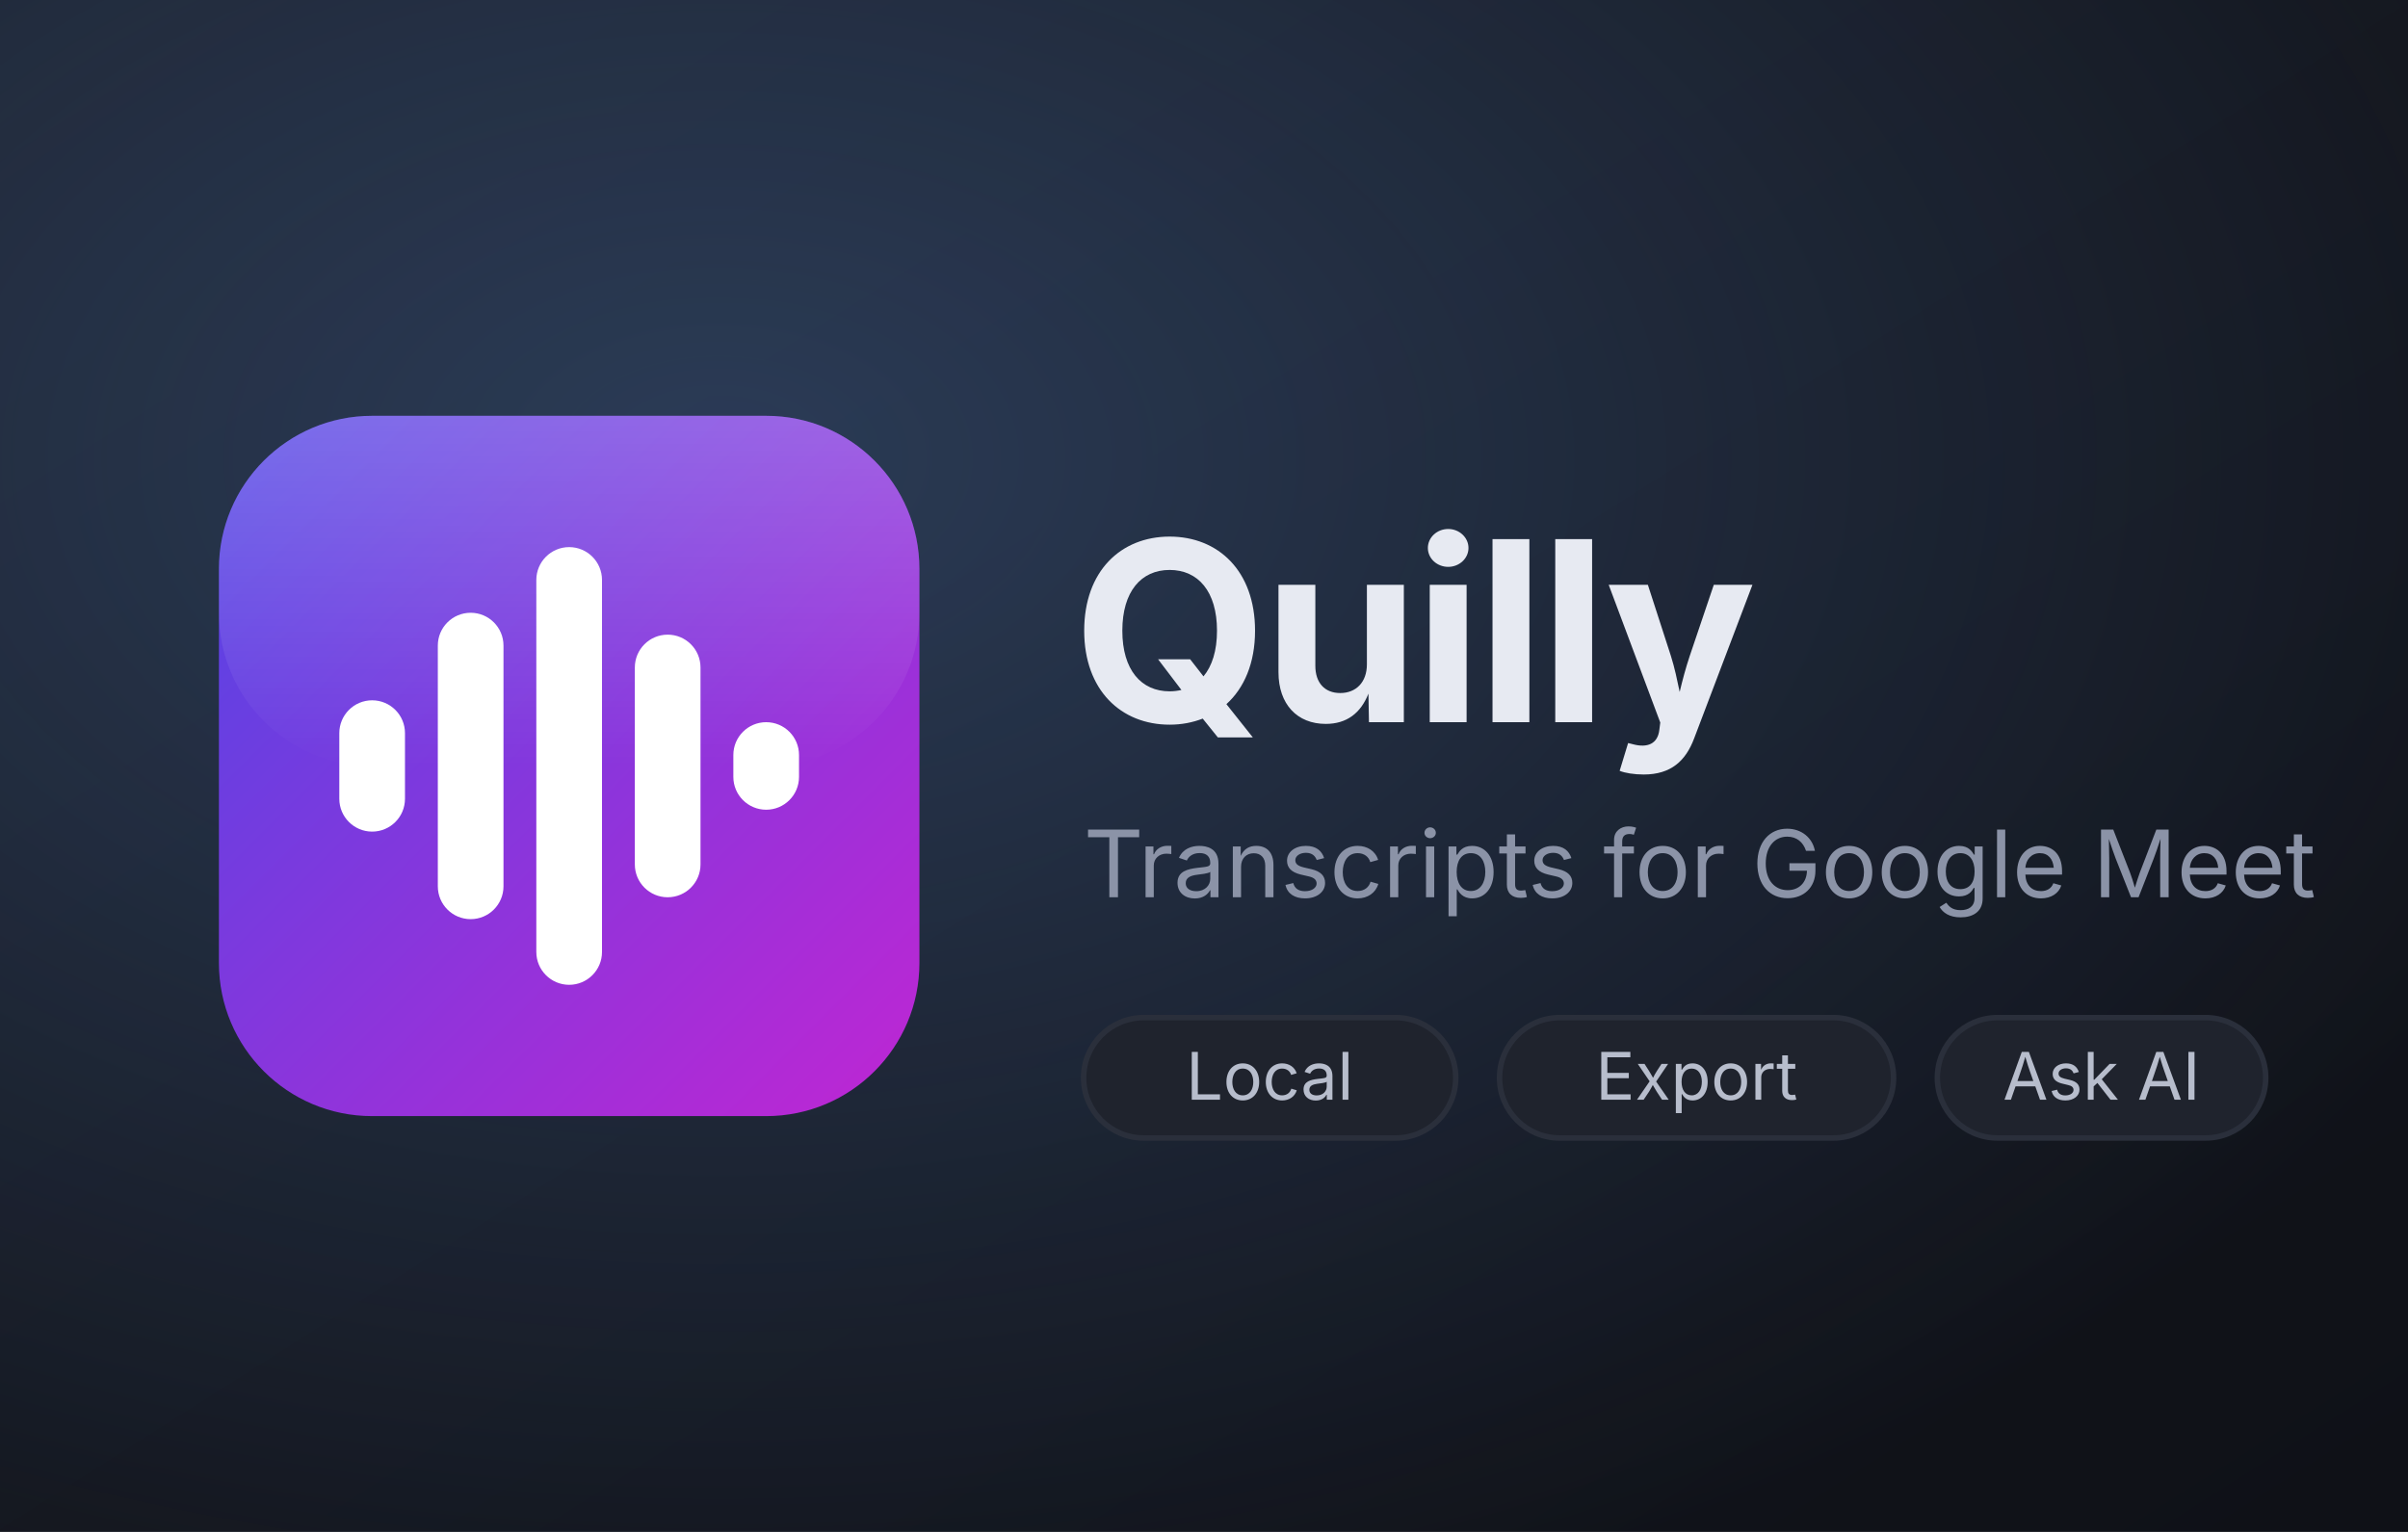
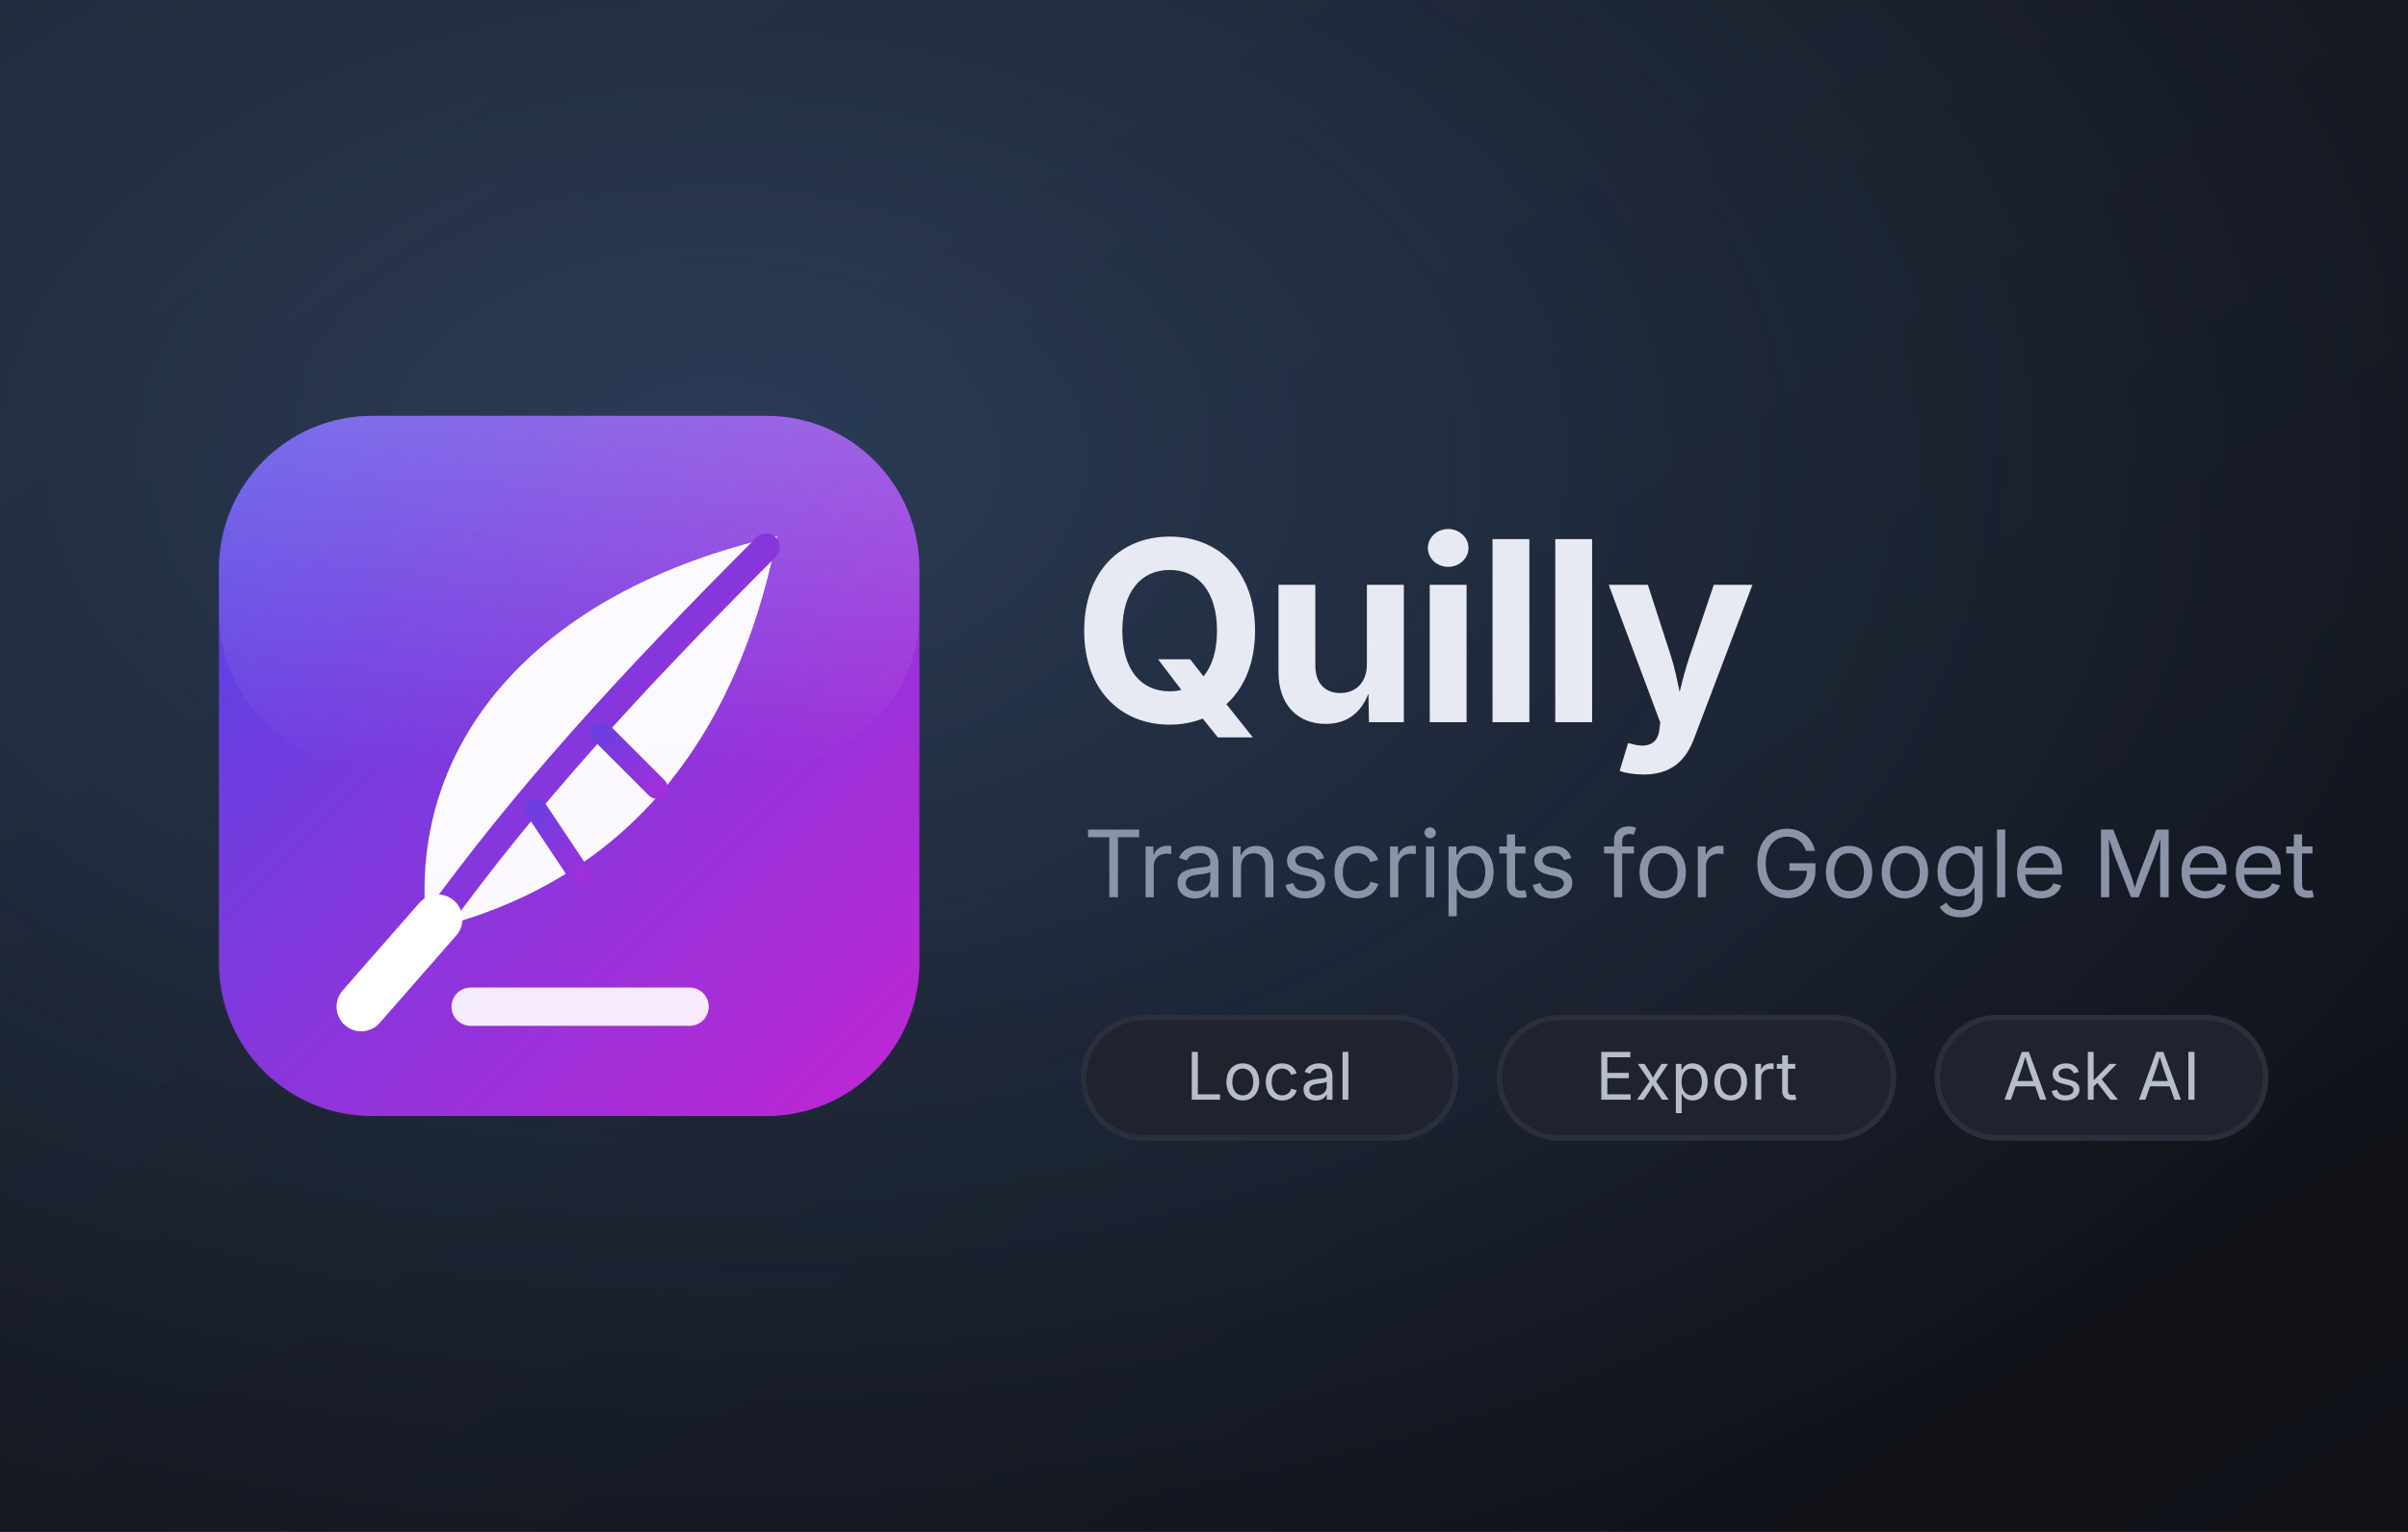
<svg xmlns="http://www.w3.org/2000/svg" width="440" height="280" viewBox="0 0 440 280">
  <defs>
    <linearGradient id="bg" x1="0" y1="0" x2="1" y2="1">
      <stop offset="0" stop-color="#171a22" />
      <stop offset="1" stop-color="#0f1117" />
    </linearGradient>
    <linearGradient id="tile" x1="0" y1="0" x2="1" y2="1">
      <stop offset="0" stop-color="#4f46e5" />
      <stop offset="1" stop-color="#c026d3" />
    </linearGradient>
    <linearGradient id="sheen" x1="0" y1="0" x2="0" y2="1">
      <stop offset="0" stop-color="#fff" stop-opacity=".22" />
      <stop offset="1" stop-color="#fff" stop-opacity="0" />
    </linearGradient>
    <radialGradient id="glow" cx=".3" cy=".3" r=".8">
      <stop offset="0" stop-color="#6ea8fe" stop-opacity=".25" />
      <stop offset="1" stop-color="#6ea8fe" stop-opacity="0" />
    </radialGradient>
  </defs>
  <rect width="440" height="280" fill="url(#bg)" />
  <rect width="440" height="280" fill="url(#glow)" />
  <g transform="translate(40 76)">
    <rect width="128" height="128" rx="28" fill="url(#tile)" />
    <rect width="128" height="64" rx="28" fill="url(#sheen)" />
-     <g fill="#fff" stroke="none">
-       <rect x="22" y="52" width="12" height="24" rx="6" />
-       <rect x="40" y="36" width="12" height="56" rx="6" />
-       <rect x="58" y="24" width="12" height="80" rx="6" />
-       <rect x="76" y="40" width="12" height="48" rx="6" />
-       <rect x="94" y="56" width="12" height="16" rx="6" />
-     </g>
+     <path d="M38 94 C 34 60, 58 32, 102 22 C 94 62, 72 86, 38 94 Z" fill="#fff" opacity=".97" />
+     <path d="M40 92 C 56 70, 74 50, 100 24" fill="none" stroke="url(#tile)" stroke-width="5" stroke-linecap="round" />
+     <path d="M58 72 L 66 84 M70 58 L 80 68" fill="none" stroke="url(#tile)" stroke-width="4" stroke-linecap="round" />
+     <path d="M40 92 L 26 108" fill="none" stroke="#fff" stroke-width="9" stroke-linecap="round" />
+     <path d="M46 108 H 86" fill="none" stroke="#fff" stroke-width="7" stroke-linecap="round" opacity=".9" />
  </g>
  <text x="196" y="132" font-family="-apple-system, 'SF Pro Display', 'Helvetica Neue', Inter, Arial, sans-serif" font-size="46" font-weight="700" fill="#e7eaf2" letter-spacing="-1">Quilly</text>
  <text x="198" y="164" font-family="-apple-system, 'SF Pro Text', 'Helvetica Neue', Inter, Arial, sans-serif" font-size="17" fill="#8b93a7">Transcripts for Google Meet</text>
  <g transform="translate(198 186)" font-family="-apple-system, 'SF Pro Text', 'Helvetica Neue', Inter, Arial, sans-serif" font-size="12" fill="#b7bdcc">
    <rect width="68" height="22" rx="11" fill="#1f232d" stroke="#2a2f3b" />
    <text x="34" y="15" text-anchor="middle">Local</text>
    <rect x="76" width="72" height="22" rx="11" fill="#1f232d" stroke="#2a2f3b" />
    <text x="112" y="15" text-anchor="middle">Export</text>
    <rect x="156" width="60" height="22" rx="11" fill="#1f232d" stroke="#2a2f3b" />
    <text x="186" y="15" text-anchor="middle">Ask AI</text>
  </g>
</svg>
